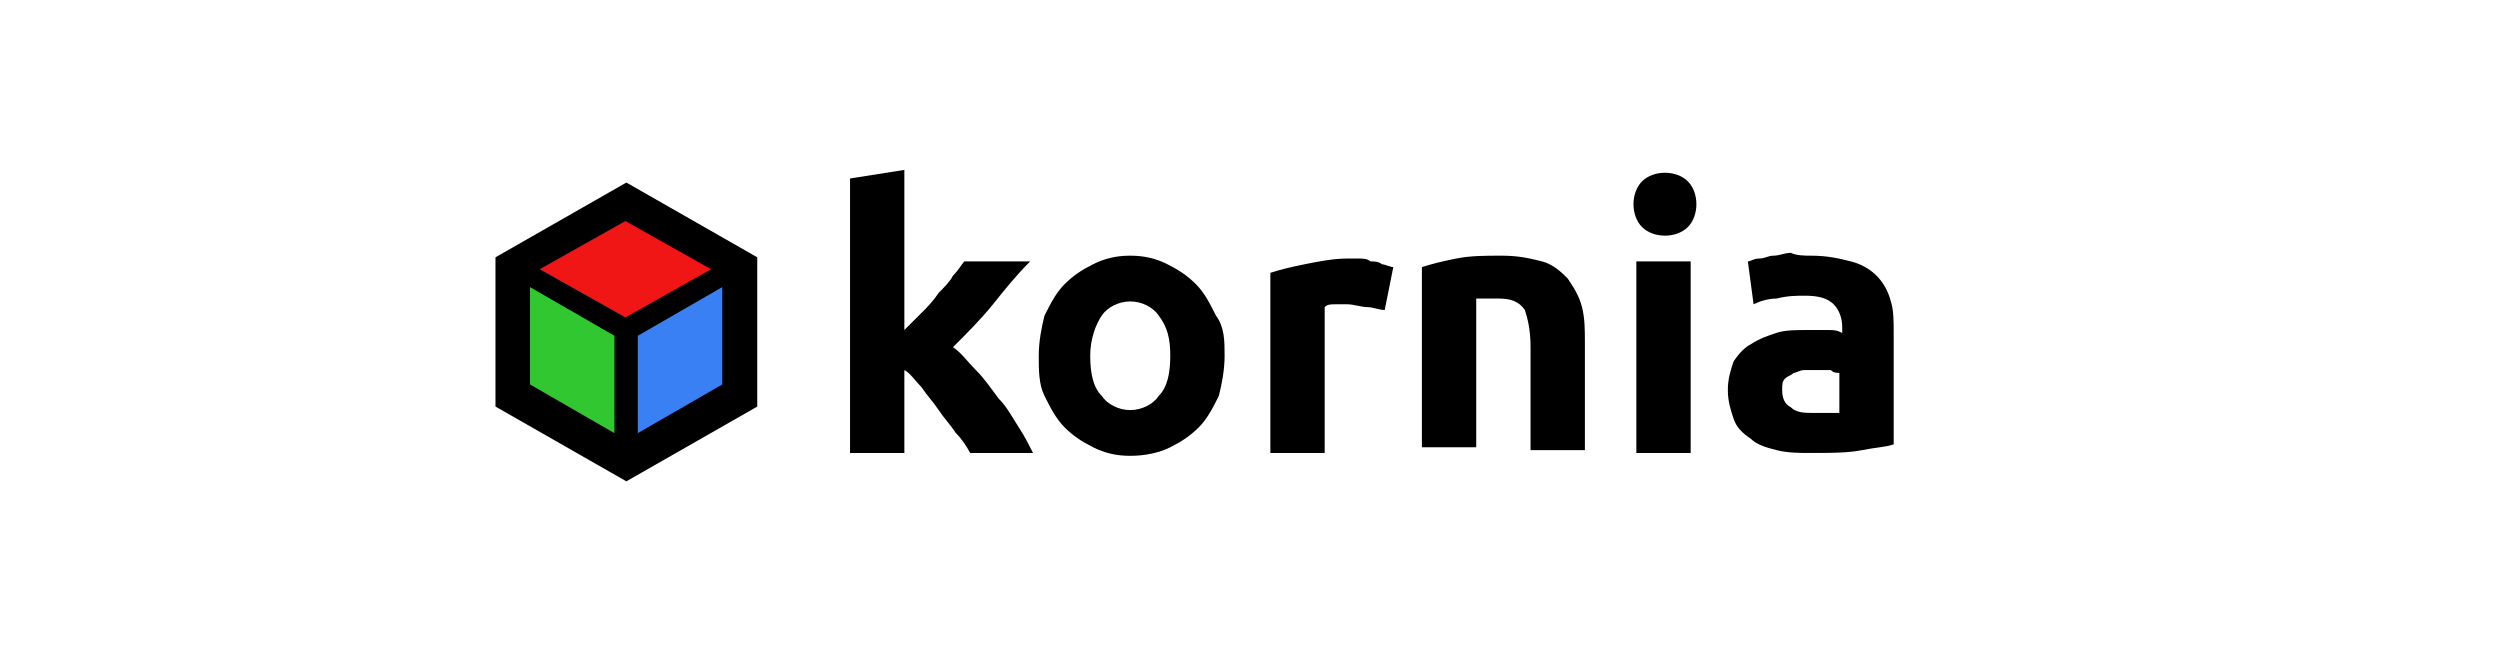
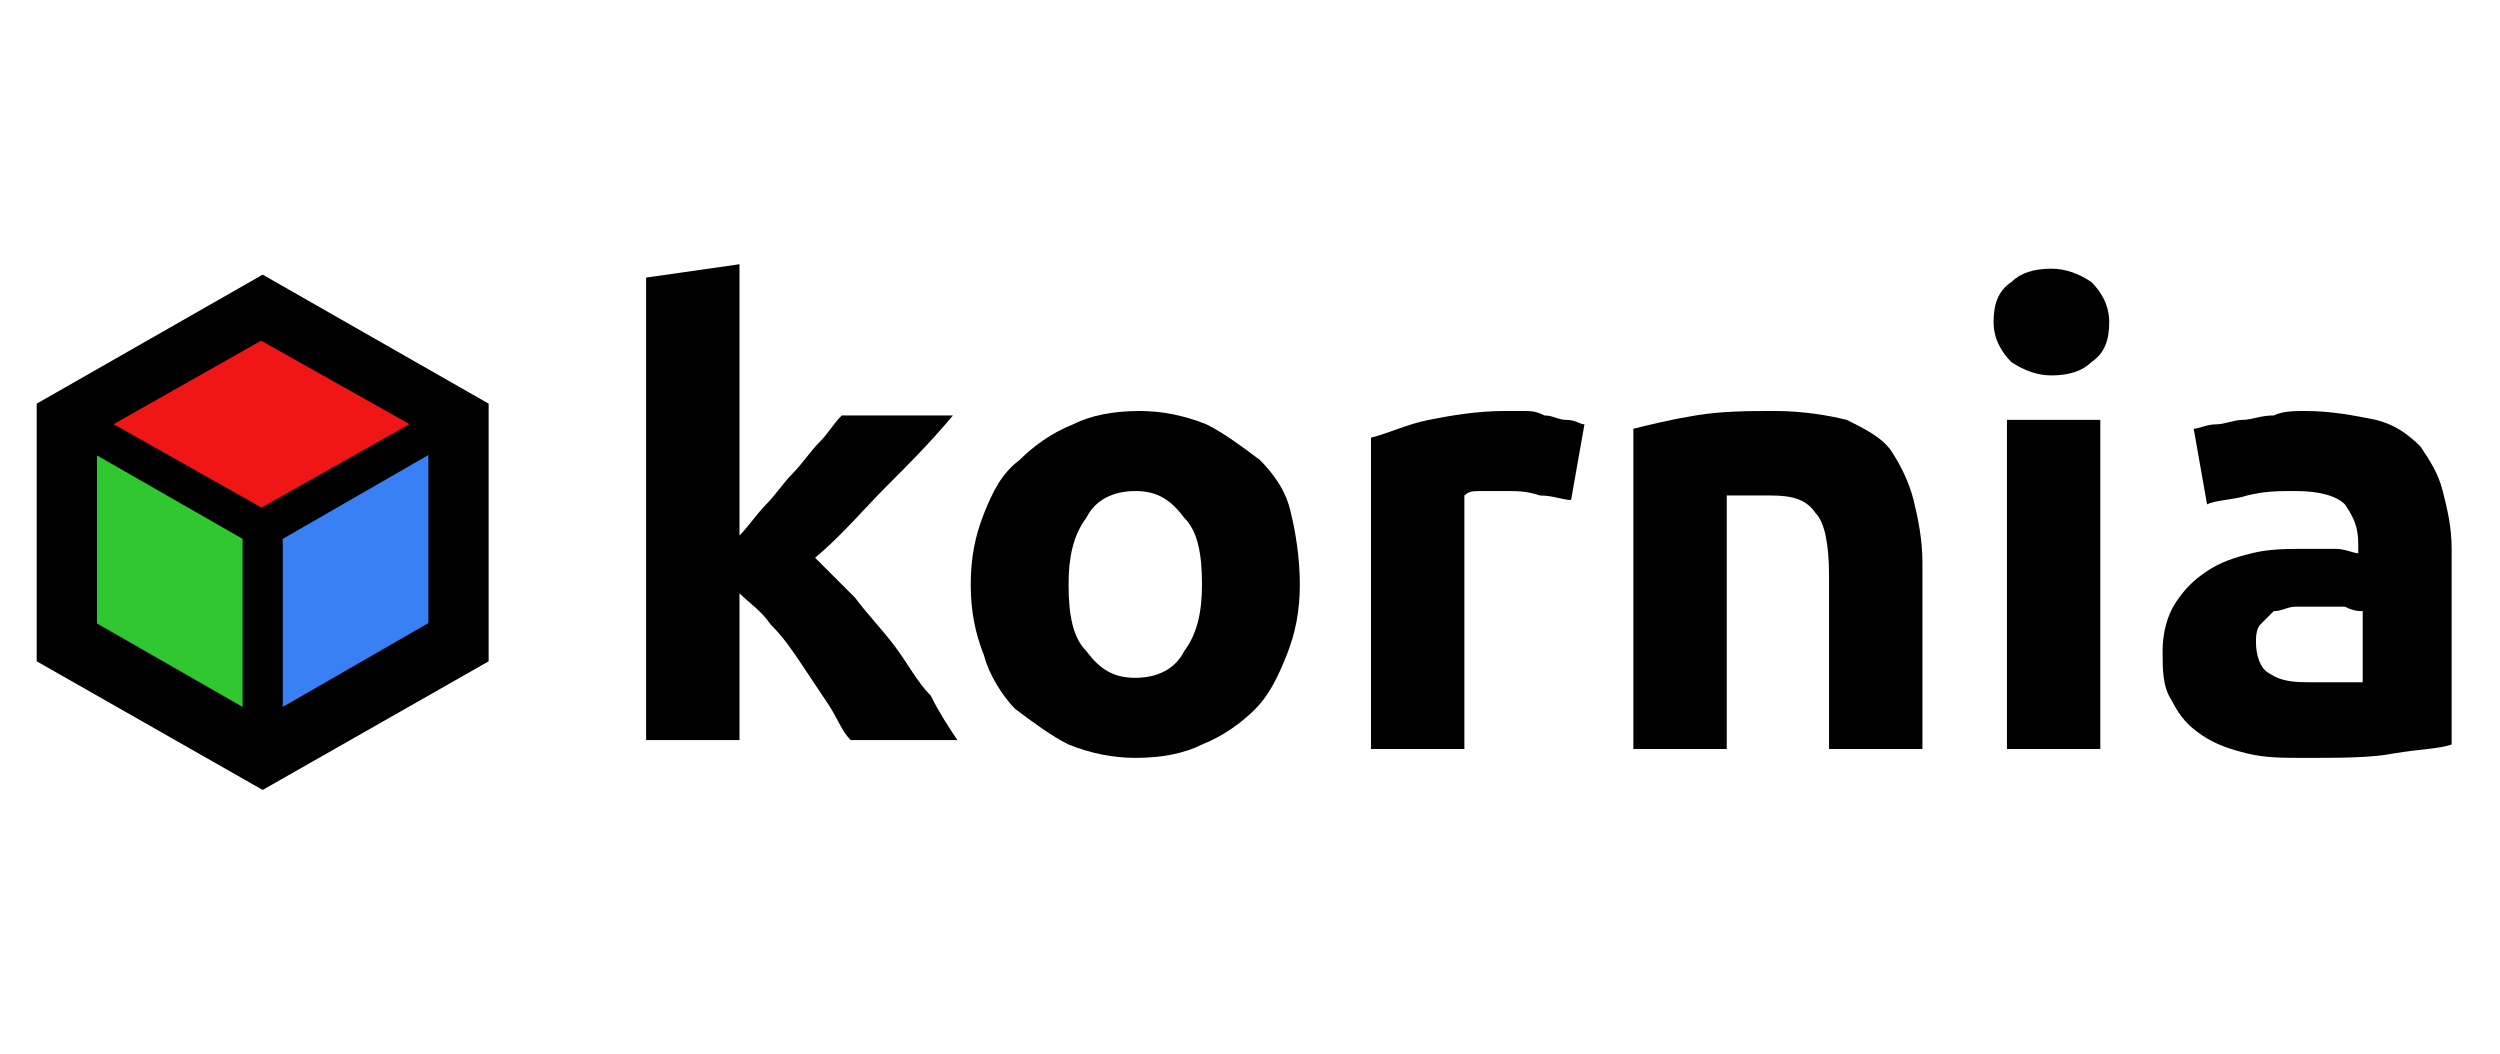
- <svg xmlns="http://www.w3.org/2000/svg" version="1.1" id="Layer_1" x="0px" y="0px" viewBox="0 0 1006.6 264" style="enable-background:new 0 0 1006.6 264;" xml:space="preserve">
+ <svg xmlns="http://www.w3.org/2000/svg" version="1.1" id="Layer_1" x="0px" y="0px" viewBox="0 0 647.2 272.7" style="enable-background:new 0 0 647.2 272.7;" xml:space="preserve">
  <style type="text/css">
	.st0{enable-background:new    ;}
	.st1{fill:#3980F5;}
	.st2{fill:#30C730;}
	.st3{fill:#F01616;}
</style>
-   <g id="g4285" transform="matrix(11.51284,0,0,11.51284,-1062.31,-394.4104)">
-     <g class="st0">
-       <path d="M123.9,45.8c0.2-0.2,0.4-0.4,0.6-0.6c0.2-0.2,0.4-0.4,0.6-0.7c0.2-0.2,0.4-0.4,0.5-0.6c0.2-0.2,0.3-0.4,0.4-0.5h2.3    c-0.5,0.5-0.9,1-1.3,1.5c-0.4,0.5-0.9,1-1.4,1.5c0.3,0.2,0.5,0.5,0.8,0.8c0.3,0.3,0.5,0.6,0.8,1c0.3,0.3,0.5,0.7,0.7,1    c0.2,0.3,0.4,0.7,0.5,0.9h-2.2c-0.1-0.2-0.3-0.5-0.5-0.7c-0.2-0.3-0.4-0.5-0.6-0.8c-0.2-0.3-0.4-0.5-0.6-0.8    c-0.2-0.2-0.4-0.5-0.6-0.6v2.9H122v-9.6l1.9-0.3V45.8z" />
-       <path d="M135.1,46.7c0,0.5-0.1,1-0.2,1.4c-0.2,0.4-0.4,0.8-0.7,1.1c-0.3,0.3-0.6,0.5-1,0.7c-0.4,0.2-0.9,0.3-1.4,0.3    c-0.5,0-0.9-0.1-1.3-0.3c-0.4-0.2-0.7-0.4-1-0.7c-0.3-0.3-0.5-0.7-0.7-1.1c-0.2-0.4-0.2-0.9-0.2-1.4c0-0.5,0.1-1,0.2-1.4    c0.2-0.4,0.4-0.8,0.7-1.1c0.3-0.3,0.6-0.5,1-0.7c0.4-0.2,0.8-0.3,1.3-0.3c0.5,0,0.9,0.1,1.3,0.3c0.4,0.2,0.7,0.4,1,0.7    c0.3,0.3,0.5,0.7,0.7,1.1C135.1,45.7,135.1,46.2,135.1,46.7z M133.2,46.7c0-0.6-0.1-1-0.4-1.4c-0.2-0.3-0.6-0.5-1-0.5    c-0.4,0-0.8,0.2-1,0.5c-0.2,0.3-0.4,0.8-0.4,1.4c0,0.6,0.1,1.1,0.4,1.4c0.2,0.3,0.6,0.5,1,0.5c0.4,0,0.8-0.2,1-0.5    C133.1,47.8,133.2,47.3,133.2,46.7z" />
-       <path d="M140.7,45.1c-0.2,0-0.4-0.1-0.6-0.1c-0.2,0-0.5-0.1-0.7-0.1c-0.1,0-0.3,0-0.4,0c-0.2,0-0.3,0-0.4,0.1v5.1h-1.9v-6.3    c0.3-0.1,0.7-0.2,1.2-0.3c0.5-0.1,1-0.2,1.5-0.2c0.1,0,0.2,0,0.4,0c0.1,0,0.3,0,0.4,0.1c0.1,0,0.3,0,0.4,0.1    c0.1,0,0.3,0.1,0.4,0.1L140.7,45.1z" />
-       <path d="M142,43.6c0.3-0.1,0.7-0.2,1.2-0.3c0.5-0.1,1-0.1,1.6-0.1c0.6,0,1,0.1,1.4,0.2c0.4,0.1,0.7,0.4,0.9,0.6    c0.2,0.3,0.4,0.6,0.5,1c0.1,0.4,0.1,0.8,0.1,1.2v3.8h-1.9v-3.6c0-0.6-0.1-1-0.2-1.3c-0.2-0.3-0.5-0.4-0.9-0.4c-0.1,0-0.3,0-0.4,0    c-0.2,0-0.3,0-0.4,0v5.2H142V43.6z" />
-       <path d="M151.6,41.4c0,0.3-0.1,0.6-0.3,0.8c-0.2,0.2-0.5,0.3-0.8,0.3c-0.3,0-0.6-0.1-0.8-0.3c-0.2-0.2-0.3-0.5-0.3-0.8    c0-0.3,0.1-0.6,0.3-0.8c0.2-0.2,0.5-0.3,0.8-0.3c0.3,0,0.6,0.1,0.8,0.3C151.5,40.8,151.6,41.1,151.6,41.4z M151.4,50.1h-1.9v-6.7    h1.9V50.1z" />
-       <path d="M155.6,43.2c0.6,0,1,0.1,1.4,0.2c0.4,0.1,0.7,0.3,0.9,0.5c0.2,0.2,0.4,0.5,0.5,0.9c0.1,0.3,0.1,0.7,0.1,1.1v3.9    c-0.3,0.1-0.6,0.1-1.1,0.2c-0.5,0.1-1.1,0.1-1.8,0.1c-0.4,0-0.8,0-1.2-0.1c-0.4-0.1-0.7-0.2-0.9-0.4c-0.3-0.2-0.5-0.4-0.6-0.7    c-0.1-0.3-0.2-0.6-0.2-1c0-0.4,0.1-0.7,0.2-1c0.2-0.3,0.4-0.5,0.6-0.6c0.3-0.2,0.6-0.3,0.9-0.4c0.3-0.1,0.7-0.1,1.1-0.1    c0.2,0,0.5,0,0.7,0c0.2,0,0.3,0,0.5,0.1v-0.2c0-0.3-0.1-0.6-0.3-0.8c-0.2-0.2-0.5-0.3-1-0.3c-0.3,0-0.6,0-1,0.1    c-0.3,0-0.6,0.1-0.8,0.2l-0.2-1.5c0.1,0,0.2-0.1,0.4-0.1c0.2,0,0.3-0.1,0.5-0.1c0.2,0,0.4-0.1,0.6-0.1    C155.1,43.2,155.4,43.2,155.6,43.2z M155.7,48.7c0.2,0,0.4,0,0.5,0c0.2,0,0.3,0,0.4,0v-1.4c-0.1,0-0.2,0-0.3-0.1    c-0.2,0-0.3,0-0.4,0c-0.2,0-0.3,0-0.5,0c-0.2,0-0.3,0.1-0.4,0.1c-0.1,0.1-0.2,0.1-0.3,0.2c-0.1,0.1-0.1,0.2-0.1,0.4    c0,0.3,0.1,0.5,0.3,0.6C155.1,48.7,155.4,48.7,155.7,48.7z" />
-     </g>
-     <g id="flowRoot280" transform="matrix(0.08685954,0,0,0.08685954,86.11026,30.07996)">
- 	</g>
-   </g>
  <g>
-     <path id="Path_228_1_" d="M304.9,103.6l-52.7-30.1l-52.7,30.1v60.1l52.7,30.1l52.7-30.1V103.6z" />
    <g>
-       <path id="Path_229_1_" class="st1" d="M256.8,174.4v-39.2l34-19.6v39.2L256.8,174.4z" />
-       <path id="Path_230_1_" class="st2" d="M213.4,115.6v39.2l34,19.6v-39.2L213.4,115.6z" />
-       <path id="Path_231_1_" class="st3" d="M217.3,108.4l34.5,19.4l34.5-19.4l-34.5-19.4L217.3,108.4z" />
+       <g id="g4285" transform="matrix(11.51284,0,0,11.51284,-1062.31,-394.4104)">
+         <g class="st0">
+           <path d="M108.9,46.3c0.2-0.2,0.4-0.5,0.6-0.7c0.2-0.2,0.4-0.5,0.6-0.7c0.2-0.2,0.4-0.5,0.6-0.7c0.2-0.2,0.3-0.4,0.5-0.6h2.5      c-0.5,0.6-1,1.1-1.5,1.6c-0.5,0.5-1,1.1-1.6,1.6c0.3,0.3,0.6,0.6,0.9,0.9c0.3,0.4,0.6,0.7,0.9,1.1c0.3,0.4,0.5,0.8,0.8,1.1      c0.2,0.4,0.4,0.7,0.6,1h-2.4c-0.2-0.2-0.3-0.5-0.5-0.8c-0.2-0.3-0.4-0.6-0.6-0.9c-0.2-0.3-0.4-0.6-0.7-0.9      c-0.2-0.3-0.5-0.5-0.7-0.7v3.3h-2.1V40.5l2.1-0.3V46.3z" />
+           <path d="M121.5,47.4c0,0.6-0.1,1.1-0.3,1.6c-0.2,0.5-0.4,0.9-0.7,1.2c-0.3,0.3-0.7,0.6-1.2,0.8c-0.4,0.2-0.9,0.3-1.5,0.3      c-0.5,0-1-0.1-1.5-0.3c-0.4-0.2-0.8-0.5-1.2-0.8c-0.3-0.3-0.6-0.8-0.7-1.2c-0.2-0.5-0.3-1-0.3-1.6c0-0.6,0.1-1.1,0.3-1.6      c0.2-0.5,0.4-0.9,0.8-1.2c0.3-0.3,0.7-0.6,1.2-0.8c0.4-0.2,0.9-0.3,1.5-0.3c0.5,0,1,0.1,1.5,0.3c0.4,0.2,0.8,0.5,1.2,0.8      c0.3,0.3,0.6,0.7,0.7,1.2C121.4,46.2,121.5,46.8,121.5,47.4z M119.3,47.4c0-0.7-0.1-1.2-0.4-1.5c-0.3-0.4-0.6-0.6-1.1-0.6      c-0.5,0-0.9,0.2-1.1,0.6c-0.3,0.4-0.4,0.9-0.4,1.5c0,0.7,0.1,1.2,0.4,1.5c0.3,0.4,0.6,0.6,1.1,0.6c0.5,0,0.9-0.2,1.1-0.6      C119.2,48.5,119.3,48,119.3,47.4z" />
+           <path d="M127.6,45.5c-0.2,0-0.4-0.1-0.7-0.1c-0.3-0.1-0.5-0.1-0.8-0.1c-0.1,0-0.3,0-0.5,0c-0.2,0-0.3,0-0.4,0.1v5.7h-2.1v-7      c0.4-0.1,0.8-0.3,1.3-0.4c0.5-0.1,1.1-0.2,1.7-0.2c0.1,0,0.2,0,0.4,0c0.2,0,0.3,0,0.5,0.1c0.2,0,0.3,0.1,0.5,0.1      c0.2,0,0.3,0.1,0.4,0.1L127.6,45.5z" />
+           <path d="M129,43.9c0.4-0.1,0.8-0.2,1.4-0.3c0.6-0.1,1.2-0.1,1.8-0.1c0.6,0,1.2,0.1,1.6,0.2c0.4,0.2,0.8,0.4,1,0.7      c0.2,0.3,0.4,0.7,0.5,1.1c0.1,0.4,0.2,0.9,0.2,1.4v4.2h-2.1v-3.9c0-0.7-0.1-1.2-0.3-1.4c-0.2-0.3-0.5-0.4-1-0.4      c-0.2,0-0.3,0-0.5,0c-0.2,0-0.3,0-0.5,0v5.7H129V43.9z" />
+           <path d="M139.7,41.5c0,0.4-0.1,0.7-0.4,0.9c-0.2,0.2-0.5,0.3-0.9,0.3c-0.3,0-0.6-0.1-0.9-0.3c-0.2-0.2-0.4-0.5-0.4-0.9      c0-0.4,0.1-0.7,0.4-0.9c0.2-0.2,0.5-0.3,0.9-0.3c0.3,0,0.6,0.1,0.9,0.3C139.5,40.8,139.7,41.1,139.7,41.5z M139.5,51.1h-2.1      v-7.4h2.1V51.1z" />
+           <path d="M144.1,43.5c0.6,0,1.1,0.1,1.6,0.2c0.4,0.1,0.7,0.3,1,0.6c0.2,0.3,0.4,0.6,0.5,1c0.1,0.4,0.2,0.8,0.2,1.3v4.4      c-0.3,0.1-0.7,0.1-1.3,0.2c-0.5,0.1-1.2,0.1-2,0.1c-0.5,0-0.9,0-1.3-0.1c-0.4-0.1-0.7-0.2-1-0.4c-0.3-0.2-0.5-0.4-0.7-0.8      c-0.2-0.3-0.2-0.7-0.2-1.1c0-0.4,0.1-0.8,0.3-1.1c0.2-0.3,0.4-0.5,0.7-0.7c0.3-0.2,0.6-0.3,1-0.4c0.4-0.1,0.8-0.1,1.2-0.1      c0.3,0,0.5,0,0.7,0c0.2,0,0.4,0.1,0.5,0.1v-0.2c0-0.4-0.1-0.6-0.3-0.9c-0.2-0.2-0.6-0.3-1.1-0.3c-0.4,0-0.7,0-1.1,0.1      c-0.3,0.1-0.7,0.1-0.9,0.2l-0.3-1.7c0.1,0,0.3-0.1,0.5-0.1c0.2,0,0.4-0.1,0.6-0.1c0.2,0,0.4-0.1,0.7-0.1      C143.6,43.5,143.9,43.5,144.1,43.5z M144.3,49.6c0.2,0,0.4,0,0.6,0c0.2,0,0.3,0,0.5,0V48c-0.1,0-0.2,0-0.4-0.1      c-0.2,0-0.3,0-0.5,0c-0.2,0-0.4,0-0.6,0c-0.2,0-0.3,0.1-0.5,0.1c-0.1,0.1-0.2,0.2-0.3,0.3c-0.1,0.1-0.1,0.3-0.1,0.4      c0,0.3,0.1,0.6,0.3,0.7C143.6,49.6,143.9,49.6,144.3,49.6z" />
+         </g>
+         <g id="flowRoot280" transform="matrix(0.08685954,0,0,0.08685954,86.11026,30.07996)">
+ 			</g>
+       </g>
+       <g>
+         <path id="Path_228_1_" d="M126.5,104.5L68,71.1L9.5,104.5v66.7L68,204.5l58.5-33.3V104.5z" />
+         <g>
+           <path id="Path_229_1_" class="st1" d="M73.2,183v-43.5l37.7-21.7v43.5L73.2,183z" />
+           <path id="Path_230_1_" class="st2" d="M25.1,117.9v43.5L62.8,183v-43.5L25.1,117.9z" />
+           <path id="Path_231_1_" class="st3" d="M29.4,109.8l38.3,21.6l38.3-21.6L67.6,88.2L29.4,109.8z" />
+         </g>
+       </g>
    </g>
  </g>
</svg>
